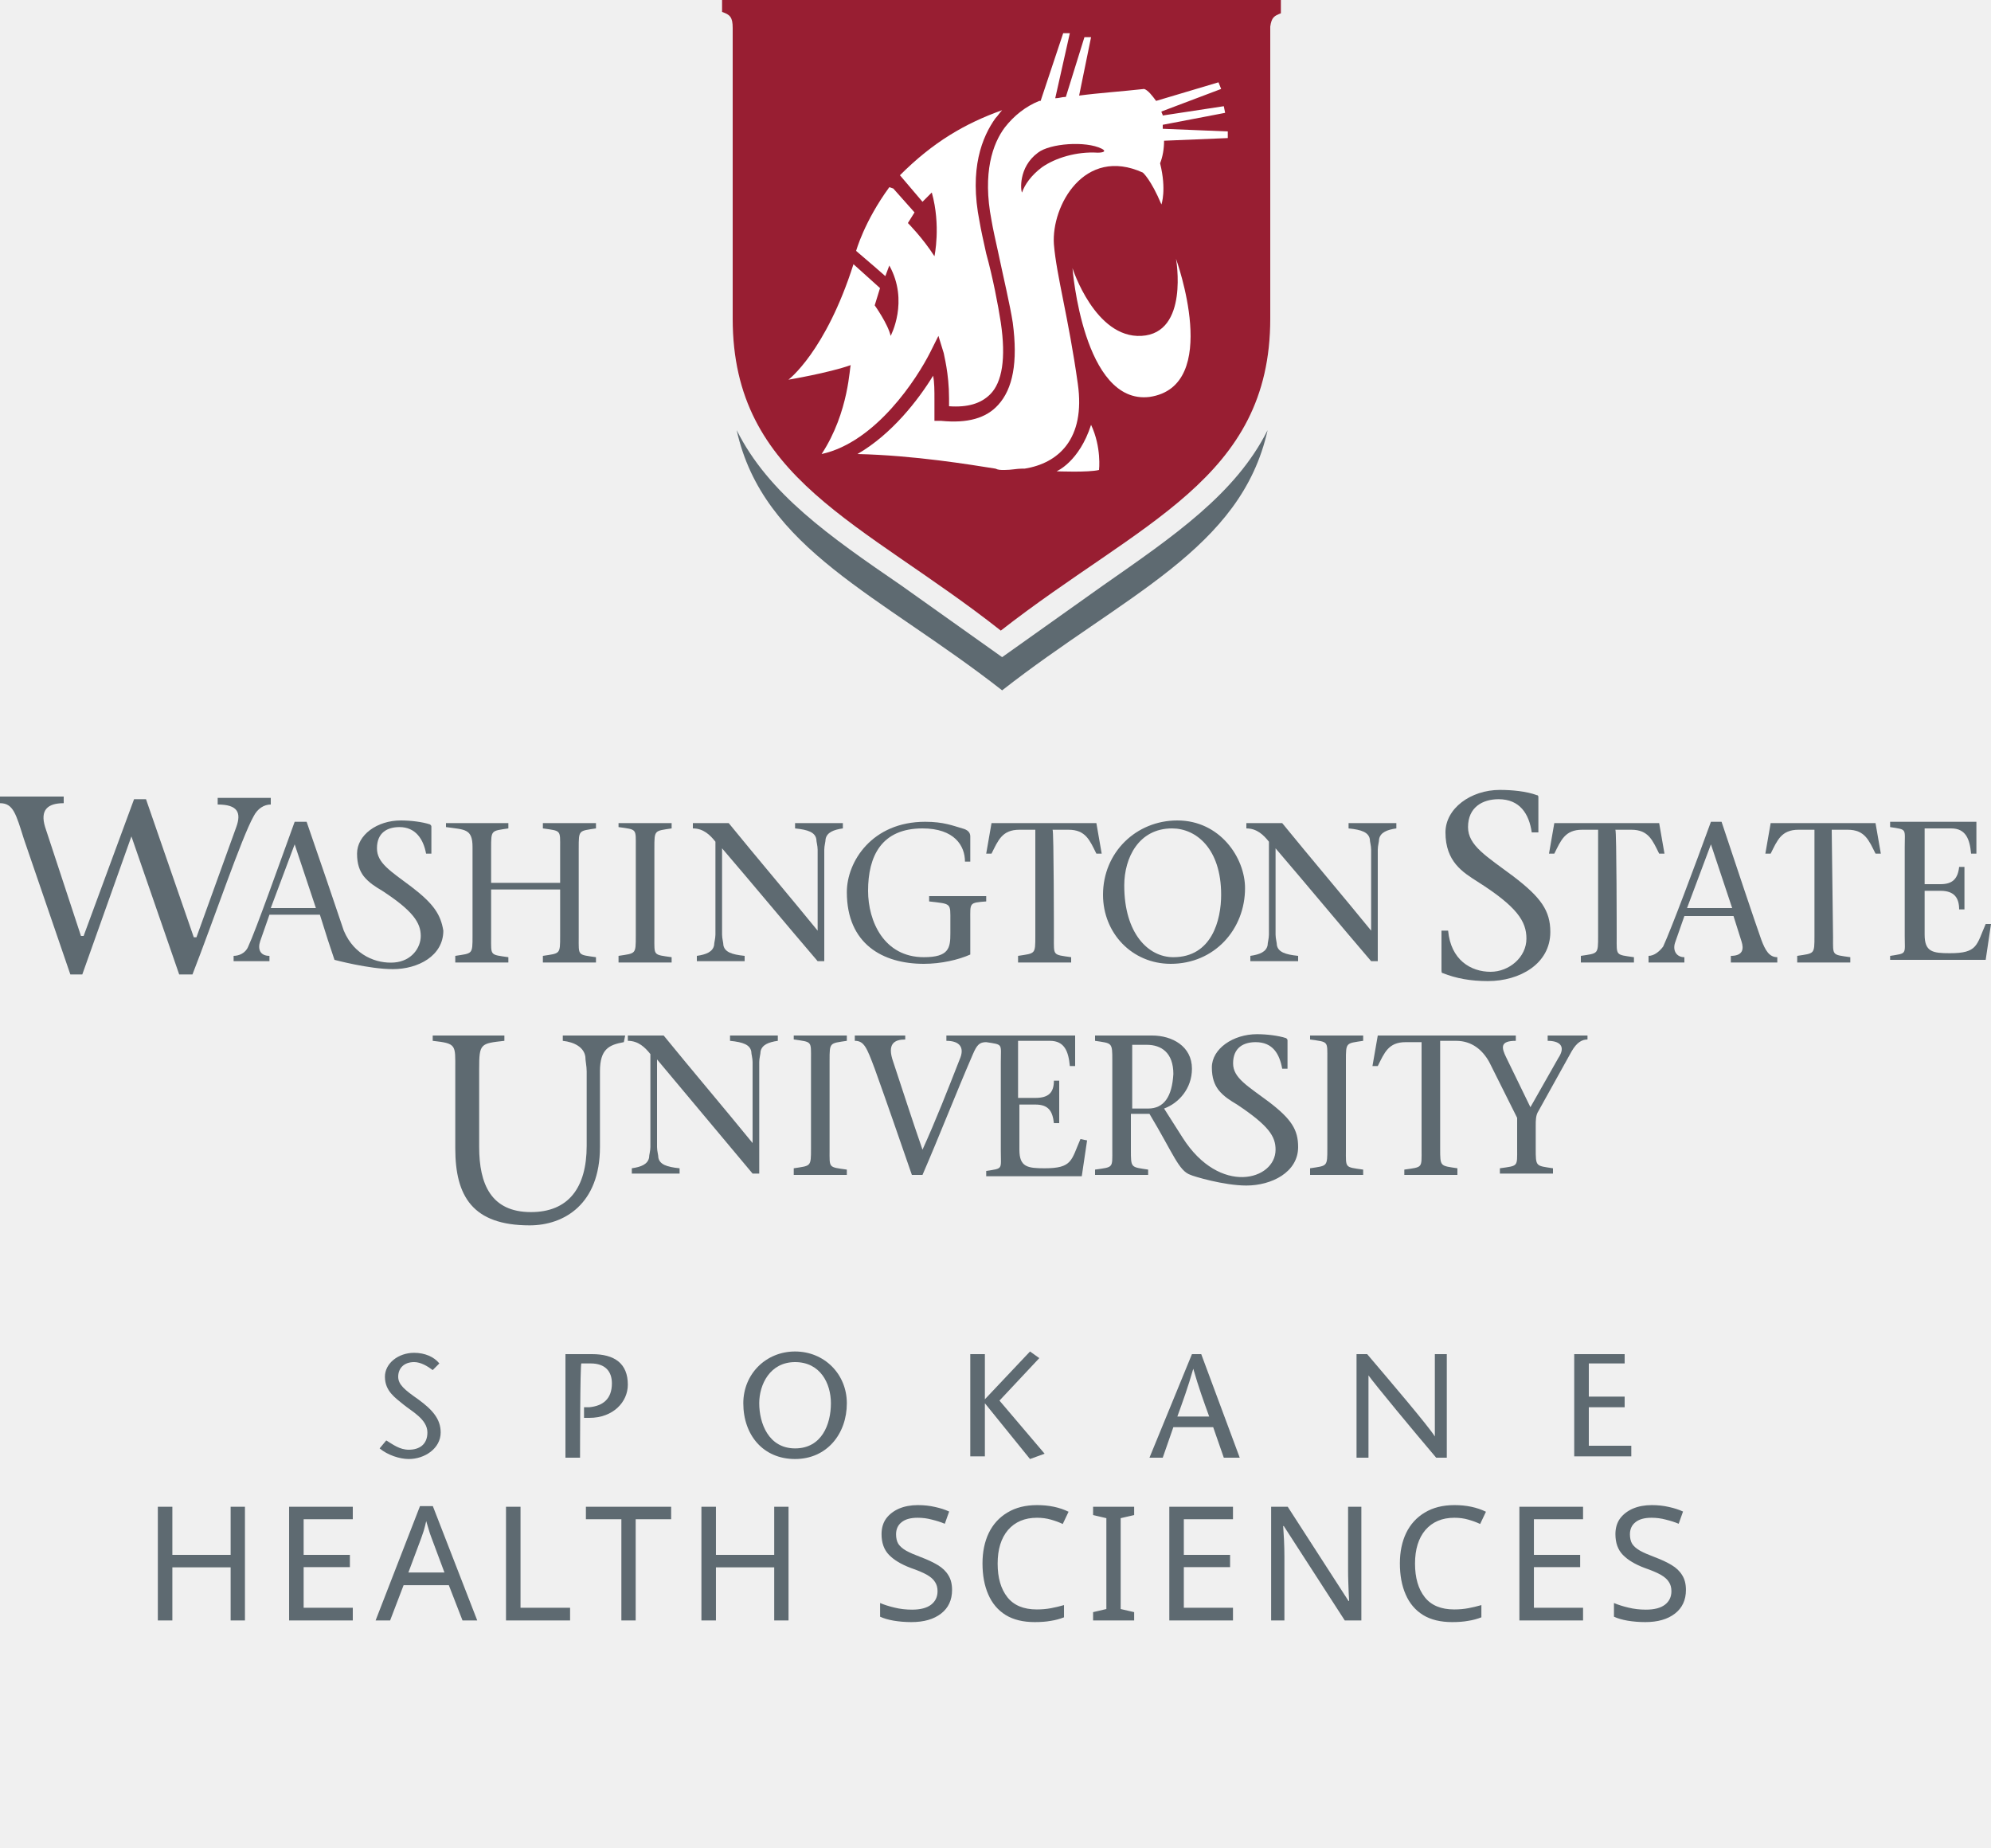
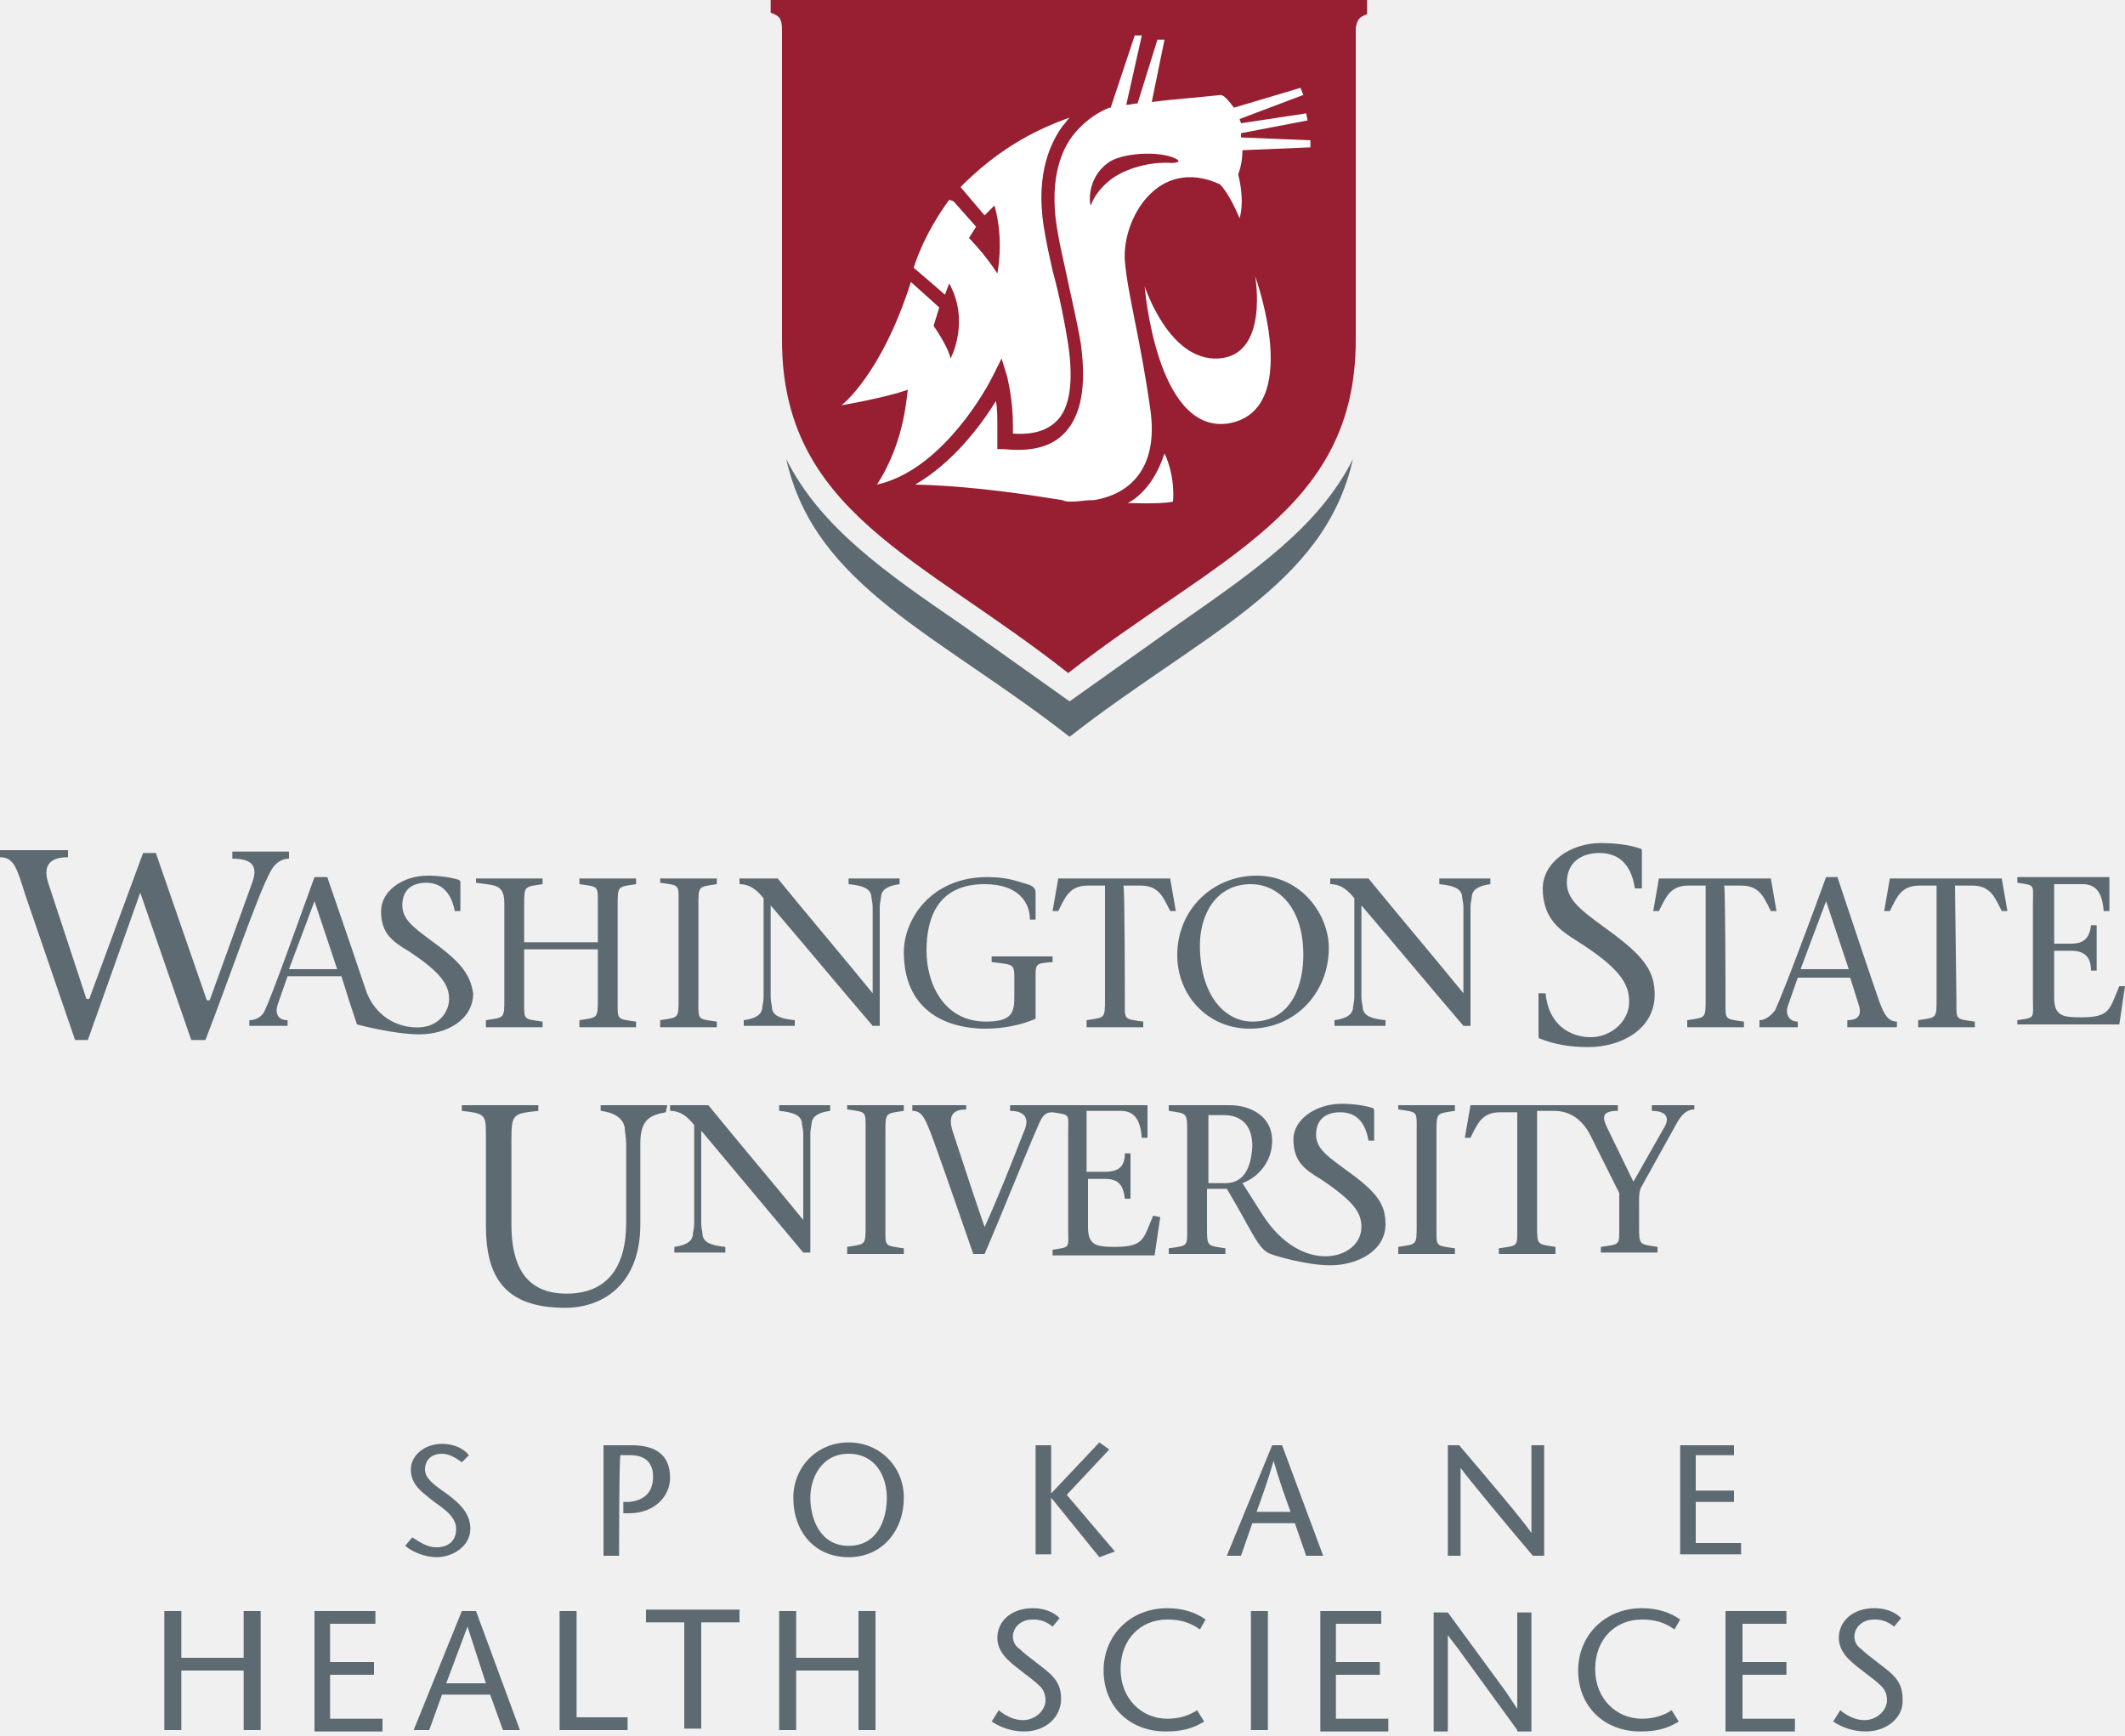
- <svg xmlns="http://www.w3.org/2000/svg" version="1.1" id="Layer_1" x="0px" y="0px" viewBox="0 0 150 139.2" enable-background="new 0 0 150 139.2" xml:space="preserve">
+ <svg xmlns="http://www.w3.org/2000/svg" version="1.1" id="Layer_1" x="0px" y="0px" viewBox="0 0 150 122.5" enable-background="new 0 0 150 122.5" xml:space="preserve">
  <g>
    <path fill="#5E6A71" d="M32.6,103.2c-0.4-0.3-0.9-0.6-1.4-0.6c-0.8,0-1.2,0.5-1.2,1.1c0,0.6,0.5,1,1.5,1.7c1.1,0.8,1.7,1.5,1.7,2.5   c0,1.2-1.2,2-2.4,2c-0.7,0-1.6-0.3-2.2-0.8l0.5-0.6c0.5,0.3,1,0.7,1.7,0.7c0.8,0,1.4-0.4,1.4-1.3c0-1-1.2-1.6-1.8-2.1   c-0.6-0.5-1.4-1-1.4-2.1c0-1,1-1.8,2.2-1.8c0.8,0,1.5,0.3,1.9,0.8L32.6,103.2z" />
    <path fill="#5E6A71" d="M43.7,109.8h-1.1V102h2c1.7,0,2.7,0.7,2.7,2.3c0,1.3-1.1,2.5-2.9,2.5H44V106l0.4,0c1-0.1,1.7-0.6,1.7-1.8   c0-0.9-0.5-1.5-1.6-1.5h-0.7C43.7,102.7,43.7,109.8,43.7,109.8z" />
    <path fill="#5E6A71" d="M56,105.7c0-2.2,1.7-3.9,3.9-3.9s3.9,1.7,3.9,3.9c0,2.3-1.5,4.2-3.9,4.2S56,108.1,56,105.7z M62.6,105.7   c0-1.5-0.8-3.1-2.7-3.1c-1.9,0-2.7,1.7-2.7,3.1c0,1.5,0.7,3.4,2.7,3.4S62.6,107.3,62.6,105.7z" />
    <path fill="#5E6A71" d="M74.2,105.4l3.4-3.6l0.7,0.5l-3,3.2l3.4,4l-1.1,0.4l-3.4-4.2h0v4h-1.1V102h1.1L74.2,105.4L74.2,105.4z" />
    <path fill="#5E6A71" d="M90.5,102l2.9,7.8h-1.2l-0.8-2.3h-3l-0.8,2.3h-1l3.2-7.8H90.5z M91.1,106.7c-0.4-1.1-0.8-2.2-1.2-3.6h0   c-0.4,1.4-0.8,2.5-1.2,3.6H91.1z" />
    <path fill="#5E6A71" d="M109,109.8h-0.8c-1.7-2-4.6-5.5-5.1-6.2h0v6.2h-0.9V102h0.8c1.7,2,4.6,5.4,5.1,6.2h0V102h0.9   C109,102,109,109.8,109,109.8z" />
    <path fill="#5E6A71" d="M122.5,102.7h-2.8v2.5h2.7v0.8h-2.7v2.9h3.2v0.8h-4.3V102h3.8V102.7z" />
  </g>
  <g>
    <g>
      <g>
        <path fill="#5E6A71" d="M95.6,83c-1.6-1.2-2.7-1.8-2.7-2.9c0-1.2,0.8-1.6,1.7-1.6c1.3,0,1.8,0.9,2,2h0.4v-2.1     c0-0.1,0-0.1-0.1-0.2c-0.6-0.2-1.5-0.3-2.2-0.3c-1.8,0-3.4,1.1-3.4,2.5c0,0.8,0.2,1.3,0.5,1.7h0c0,0,0,0,0,0     c0.4,0.5,0.9,0.8,1.4,1.1c2.4,1.6,2.9,2.4,2.9,3.4c0,2.3-4.2,3.5-7-0.9l-1.4-2.2c1.1-0.4,2.1-1.5,2.1-3c0-1.7-1.5-2.5-3-2.5h-4.3     v0.4c1.3,0.2,1.3,0.1,1.3,1.5v6.7c0,1.4,0.1,1.3-1.3,1.5v0.4h4v-0.4c-1.3-0.2-1.3-0.1-1.3-1.5v-2.7h1.4c1.8,3,2.2,4.3,3.1,4.6     c0.2,0.1,2.5,0.8,4.2,0.8c1.9,0,3.9-1,3.9-2.9C97.8,85.1,97.3,84.3,95.6,83z M86.5,83.5h-1.2v-4.8h1.1c1.1,0,2,0.6,2,2.2     C88.3,82.6,87.7,83.5,86.5,83.5z" />
        <path fill="#5E6A71" d="M56.7,88.4c0,0,0,0-7.2-8.6v6.6c0,0.3,0.1,0.6,0.1,0.8c0.1,0.5,0.6,0.7,1.6,0.8v0.4h-3.6V88     c0.7-0.1,1.2-0.3,1.3-0.8c0-0.2,0.1-0.5,0.1-0.8v-7c-0.4-0.5-0.9-1-1.7-1V78h2.7c2.2,2.7,4.5,5.4,6.7,8.1h0V80     c0-0.3-0.1-0.6-0.1-0.8c-0.1-0.5-0.6-0.7-1.6-0.8V78h3.6v0.4c-0.7,0.1-1.2,0.3-1.3,0.8c0,0.2-0.1,0.5-0.1,0.8v8.4L56.7,88.4     L56.7,88.4z" />
        <path fill="#5E6A71" d="M62.5,86.6c0,1.4-0.1,1.3,1.3,1.5v0.4h-4V88c1.3-0.2,1.3-0.1,1.3-1.5v-6.7c0-1.4,0.1-1.3-1.3-1.5V78h4     v0.4c-1.3,0.2-1.3,0.1-1.3,1.5V86.6z" />
        <path fill="#5E6A71" d="M81.4,85.8c-0.7,1.6-0.6,2.2-2.7,2.2c-1.3,0-1.9-0.1-1.9-1.4v-3.4H78c1,0,1.3,0.5,1.4,1.4h0.4v-3.2h-0.4     c0,0.9-0.4,1.3-1.4,1.3h-1.3v-4.3h2.4c1.1,0,1.4,0.8,1.5,1.9h0.4V78h-6.8h-2.9v0.4c1,0,1.4,0.5,1,1.4c-0.9,2.3-1.8,4.6-2.8,6.8     c-0.8-2.3-1.6-4.8-2.2-6.6c-0.5-1.4,0.1-1.7,0.9-1.7V78h-3.8v0.4c0.7,0,0.9,0.5,1.5,2.1c0.9,2.5,1.9,5.4,2.8,8h0.8     c1.3-3,2.5-6.1,3.8-9.1c0.3-0.7,0.5-0.9,1-0.9c1.3,0.2,1.1,0.1,1.1,1.5v6.7c0,1.4,0.2,1.3-1.1,1.5v0.4h7.2l0.4-2.7L81.4,85.8     L81.4,85.8z" />
        <path fill="#5E6A71" d="M101.4,86.6c0,1.4-0.1,1.3,1.3,1.5v0.4h-4V88c1.3-0.2,1.3-0.1,1.3-1.5v-6.7c0-1.4,0.1-1.3-1.3-1.5V78h4     v0.4c-1.3,0.2-1.3,0.1-1.3,1.5V86.6z" />
        <path fill="#5E6A71" d="M116.6,78v0.4c0.9,0,1.4,0.4,0.8,1.3l-2.1,3.7l-1.8-3.7c-0.4-0.8-0.5-1.3,0.7-1.3V78h-2.5h-1h-6.9     l-0.4,2.3h0.4c0.5-1,0.8-1.8,2.1-1.8h1.2v8.1c0,1.4,0.1,1.3-1.3,1.5v0.4h4V88c-1.3-0.2-1.3-0.1-1.3-1.5v-8.1h1.2     c1.2,0,2,0.7,2.5,1.6l2.1,4.2v2.3c0,1.4,0.1,1.3-1.3,1.5v0.4h4V88c-1.3-0.2-1.3-0.1-1.3-1.5v-1.7c0-0.4,0-0.8,0.2-1.1l2.5-4.5     c0.4-0.7,0.8-0.9,1.2-0.9V78H116.6z" />
        <path fill="#5E6A71" d="M47.1,78l-4.7,0v0.4c0.9,0.1,1.6,0.5,1.7,1.2c0,0.3,0.1,0.7,0.1,1.1v5.6c0,3.2-1.4,5-4.2,5     c-3,0-3.9-2.1-3.9-4.9v-5.9c0-1.9,0.1-1.9,1.9-2.1V78h-5.4v0.4c1.8,0.2,1.7,0.3,1.7,2.1v6c0,3.6,1.3,5.8,5.6,5.8     c2.6,0,5.3-1.6,5.3-5.9v-5.6c0,0,0-0.1,0-0.1c0-1.7,0.7-2,1.8-2.2L47.1,78z" />
      </g>
      <g>
        <path fill="#5E6A71" d="M37,70.6c0,1.4-0.1,1.3,1.3,1.5v0.4h-4V72c1.3-0.2,1.3-0.1,1.3-1.5v-6.7c0-1.4-0.6-1.3-2-1.5V62h4.7v0.4     C37,62.6,37,62.5,37,63.9v2.6h5.2v-2.6c0-1.4,0.1-1.3-1.3-1.5V62h4v0.4c-1.3,0.2-1.3,0.1-1.3,1.5v6.7c0,1.4-0.1,1.3,1.3,1.5v0.4     h-4V72c1.3-0.2,1.3-0.1,1.3-1.5v-3.5H37V70.6z" />
        <path fill="#5E6A71" d="M49.3,70.6c0,1.4-0.1,1.3,1.3,1.5v0.4h-4V72c1.3-0.2,1.3-0.1,1.3-1.5v-6.7c0-1.4,0.1-1.3-1.3-1.5V62h4     v0.4c-1.3,0.2-1.3,0.1-1.3,1.5V70.6z" />
        <path fill="#5E6A71" d="M61.6,72.4c-2.4-2.8-4.8-5.7-7.2-8.5v6.5c0,0.3,0.1,0.6,0.1,0.8c0.1,0.5,0.6,0.7,1.6,0.8v0.4h-3.6V72     c0.7-0.1,1.2-0.3,1.3-0.8c0-0.2,0.1-0.5,0.1-0.8v-7c-0.4-0.5-0.9-1-1.7-1V62h2.7c2.2,2.7,4.5,5.4,6.7,8.1h0V64     c0-0.3-0.1-0.6-0.1-0.8c-0.1-0.5-0.6-0.7-1.6-0.8V62h3.6v0.4c-0.7,0.1-1.2,0.3-1.3,0.8c0,0.2-0.1,0.5-0.1,0.8v8.4H61.6z" />
        <path fill="#5E6A71" d="M63.8,67.2c0-2.3,1.9-5.3,5.9-5.3c1.4,0,2.1,0.3,2.8,0.5c0.4,0.1,0.6,0.3,0.6,0.6v1.9h-0.4     c0-1.2-0.8-2.5-3.2-2.5c-3.1,0-4.1,2.1-4.1,4.7c0,2.3,1.2,5,4.2,5c1.9,0,2-0.7,2-1.8v-0.9c0-1.4,0.1-1.3-1.6-1.5v-0.4h4.3v0.4     C73,68,73.1,68,73.1,69.3v2.6c-0.9,0.4-2.2,0.7-3.5,0.7C66.5,72.6,63.8,71.1,63.8,67.2z" />
        <path fill="#5E6A71" d="M79.4,70.6c0,1.4-0.1,1.3,1.3,1.5v0.4h-4V72c1.3-0.2,1.3-0.1,1.3-1.5v-8h-1.2c-1.3,0-1.6,0.8-2.1,1.8     h-0.4l0.4-2.3h7.9l0.4,2.3h-0.4c-0.5-1-0.8-1.8-2.1-1.8h-1.2C79.4,62.5,79.4,70.6,79.4,70.6z" />
        <path fill="#5E6A71" d="M83.1,67.4c0-3.2,2.5-5.6,5.6-5.6c3.2,0,5.1,2.8,5.1,5.1c0,3.1-2.3,5.7-5.6,5.7     C85.3,72.6,83.1,70.3,83.1,67.4z M92,67.4c0-3.5-1.9-5-3.7-5c-2.5,0-3.6,2.2-3.6,4.3c0,3.6,1.8,5.4,3.7,5.4     C91.3,72.1,92,69.3,92,67.4z" />
        <path fill="#5E6A71" d="M103.3,72.4c-2.4-2.8-4.8-5.7-7.2-8.5v6.5c0,0.3,0.1,0.6,0.1,0.8c0.1,0.5,0.6,0.7,1.6,0.8v0.4h-3.6V72     c0.7-0.1,1.2-0.3,1.3-0.8c0-0.2,0.1-0.5,0.1-0.8v-7c-0.4-0.5-0.9-1-1.7-1V62h2.7c2.2,2.7,4.5,5.4,6.7,8.1h0V64     c0-0.3-0.1-0.6-0.1-0.8c-0.1-0.5-0.6-0.7-1.6-0.8V62h3.6v0.4c-0.7,0.1-1.2,0.3-1.3,0.8c0,0.2-0.1,0.5-0.1,0.8v8.4H103.3z" />
        <path fill="#5E6A71" d="M20.4,60.1L20.4,60.1l-4,0v0.5c1.5,0,1.8,0.6,1.4,1.7l-3,8.3h-0.2L11,60.2h-0.9L6.3,70.5H6.1l-2.7-8.2     C3,61,3.6,60.5,4.8,60.5V60H0v0.5c1,0,1.2,0.8,1.8,2.7l3.5,10.2h0.9L9.9,63l3.6,10.4h1c1.6-4.1,3.7-10.3,4.6-11.9     c0.3-0.6,0.8-0.9,1.3-0.9L20.4,60.1C20.5,60.1,20.4,60.1,20.4,60.1z" />
        <path fill="#5E6A71" d="M31,66.8c-1.6-1.2-2.6-1.8-2.6-2.9c0-1.2,0.8-1.6,1.7-1.6c1.2,0,1.8,0.9,2,2h0.4v-2c0-0.1,0-0.1-0.1-0.2     c-0.6-0.2-1.5-0.3-2.2-0.3c-1.8,0-3.3,1.1-3.3,2.5c0,0.8,0.2,1.3,0.5,1.7h0c0,0,0,0,0,0c0.4,0.5,0.9,0.8,1.4,1.1     c2.3,1.5,2.9,2.4,2.9,3.4c0,0.9-0.7,1.9-2,2c-1.3,0.1-3-0.5-3.8-2.4c-0.6-1.8-1.9-5.6-2.8-8.2h-0.9c-1.2,3.3-2.9,8.1-3.5,9.4     c-0.2,0.5-0.7,0.7-1.1,0.7v0.4h0.6h2.1V72c-0.7,0-0.9-0.5-0.7-1.1l0.7-2h3.8l0.6,1.9l0.5,1.5c0,0,2.6,0.7,4.4,0.7     c1.9,0,3.8-1,3.8-2.9C33.2,68.9,32.7,68.1,31,66.8z M20.4,68.4l1.8-4.8h0l1.6,4.8C23.8,68.4,20.4,68.4,20.4,68.4z" />
      </g>
      <g>
        <path fill="#5E6A71" d="M115.4,62.7c-0.2-1.4-0.9-2.5-2.5-2.5c-1.2,0-2.3,0.6-2.3,2.1c0,1.4,1.4,2.2,3.4,3.7     c2.1,1.6,2.8,2.6,2.8,4.2c0,2.4-2.3,3.7-4.7,3.7c-1.3,0-2.4-0.2-3.4-0.6c-0.1,0-0.1-0.1-0.1-0.3v-2.9h0.5     c0.2,2.2,1.7,3.1,3.2,3.1c1.4,0,2.7-1.1,2.7-2.5c0-1.3-0.7-2.4-3.7-4.3c-1.1-0.7-2.4-1.5-2.4-3.7c0-1.8,1.9-3.2,4.1-3.2     c0.9,0,2,0.1,2.8,0.4c0.1,0,0.1,0.1,0.1,0.2v2.6L115.4,62.7L115.4,62.7z" />
        <path fill="#5E6A71" d="M121.8,70.6c0,1.4-0.1,1.3,1.3,1.5v0.4h-4V72c1.3-0.2,1.3-0.1,1.3-1.5v-8h-1.2c-1.3,0-1.6,0.8-2.1,1.8     h-0.4l0.4-2.3h7.9l0.4,2.3H125c-0.5-1-0.8-1.8-2.1-1.8h-1.2C121.8,62.5,121.8,70.6,121.8,70.6z" />
        <path fill="#5E6A71" d="M126.9,69l-0.7,2c-0.2,0.6,0.1,1.1,0.7,1.1v0.4h-2.7V72c0.4,0,0.8-0.3,1.1-0.7c0.6-1.3,2.4-6.1,3.6-9.4     h0.8c1,3,2.5,7.5,3,8.9c0.3,0.8,0.6,1.3,1.2,1.3v0.4h-3.5V72c0.9,0,1-0.5,0.8-1.1l-0.6-1.9H126.9z M130.5,68.4l-1.6-4.8h0     l-1.8,4.8H130.5z" />
        <path fill="#5E6A71" d="M138.1,70.6c0,1.4-0.1,1.3,1.3,1.5v0.4h-4V72c1.3-0.2,1.3-0.1,1.3-1.5v-8h-1.2c-1.3,0-1.6,0.8-2.1,1.8     H133l0.4-2.3h7.9l0.4,2.3h-0.4c-0.5-1-0.8-1.8-2.1-1.8h-1.2L138.1,70.6L138.1,70.6z" />
        <path fill="#5E6A71" d="M142.4,72c1.3-0.2,1.1-0.1,1.1-1.5v-6.7c0-1.4,0.2-1.3-1.1-1.5v-0.4h6.5v2.4h-0.4     c-0.1-1.1-0.4-1.9-1.5-1.9h-2v4.2h1.2c0.9,0,1.3-0.4,1.4-1.3h0.4v3.2h-0.4c0-0.9-0.4-1.4-1.4-1.4H145v3.3c0,1.3,0.6,1.4,1.9,1.4     c2.1,0,2-0.6,2.7-2.2h0.4l-0.4,2.7h-7.2L142.4,72L142.4,72z" />
      </g>
    </g>
    <g>
      <g>
        <g>
          <g>
            <path fill="#5E6A71" d="M83.1,44.1l-7.6,5.4l-7.6-5.4c-5.4-3.7-10-6.9-12.4-11.7c2,9,10.8,12.4,20,19.6       c9.2-7.2,18-10.6,20-19.6C93.1,37.2,88.4,40.4,83.1,44.1z" />
            <g>
              <path fill="#981E32" d="M54.4,0v0.9c0.6,0.2,0.8,0.4,0.8,1.2V24c0,12.1,9.8,15.3,20.2,23.5C85.9,39.3,95.7,36.1,95.7,24v-22        c0.1-0.7,0.3-0.8,0.8-1V0H54.4z" />
            </g>
          </g>
        </g>
      </g>
      <g>
        <g>
          <g>
            <path fill="#FFFFFF" d="M79.6,35.5c0,0,1.7-0.7,2.6-3.5c0.8,1.7,0.6,3.4,0.6,3.4C82,35.6,79.6,35.5,79.6,35.5z" />
            <path fill="#FFFFFF" d="M88.6,19.5c0,0,1,5.6-2.6,5.8c-3.5,0.2-5.2-5.1-5.2-5.1s0.8,10.3,5.8,9.7       C92.1,29.1,88.6,19.5,88.6,19.5z" />
          </g>
        </g>
        <path fill="#FFFFFF" d="M61.9,34.2C61.9,34.2,61.9,34.2,61.9,34.2c4.1-0.9,7.2-5.7,8.2-7.7l0.6-1.2l0.4,1.3     c0,0.1,0.4,1.5,0.4,3.4c0,0.2,0,0.4,0,0.6c1.4,0.1,2.4-0.2,3.1-0.9c0.9-0.9,1.2-2.7,0.8-5.4c-0.2-1.3-0.6-3.4-1.1-5.2     c-0.2-0.9-0.4-1.8-0.5-2.4c-0.8-4,0.2-6.4,1.2-7.8c0.2-0.2,0.3-0.4,0.5-0.6c-2.8,1-5.2,2.4-7.7,4.9l1.7,2l0.7-0.7     c0.7,2.5,0.2,4.8,0.2,4.8c-0.9-1.4-2-2.5-2-2.5l0.5-0.8l-1.6-1.8L67,14.1c-1.9,2.6-2.5,4.8-2.5,4.8l1.4,1.2l0.8,0.7l0.3-0.8     c1.5,2.7,0.1,5.3,0.1,5.3c-0.2-0.9-1.2-2.3-1.2-2.3l0.4-1.3l-2-1.8c-2.1,6.6-4.9,8.7-4.9,8.7s3-0.5,4.7-1.1     C64,27.5,64,31,61.9,34.2z" />
        <path fill="#FFFFFF" d="M92.5,10.4l-4.8,0.2c0,0.6-0.1,1.2-0.3,1.7c0.5,2,0.1,3.1,0.1,3.1c-0.8-1.9-1.4-2.4-1.4-2.4     c-4.4-2-6.9,2.5-6.7,5.4c0.2,2.4,1.1,5.5,1.8,10.5c0.6,4.2-1.5,6-4,6.4c-0.1,0-0.1,0-0.2,0c0,0,0,0,0,0c-0.4,0-0.8,0.1-1.3,0.1     c0,0,0,0,0,0c0,0-0.1,0-0.1,0c-0.2,0-0.4,0-0.6-0.1c-1.9-0.3-6.1-1-10.4-1.1c2.6-1.5,4.6-4.1,5.7-5.9c0.1,0.5,0.1,1.1,0.1,1.8     c0,0.3,0,0.7,0,1.1l0,0.5l0.5,0c2,0.2,3.4-0.2,4.3-1.2c1.1-1.2,1.5-3.2,1.1-6.2c-0.2-1.3-0.7-3.4-1.1-5.3     c-0.2-0.9-0.4-1.8-0.5-2.4c-0.7-3.6,0.1-5.8,1-7c0.7-0.9,1.6-1.6,2.6-2c0,0,0,0,0.1,0l1.7-5.1h0.5l-1.1,4.9     c0.3,0,0.5-0.1,0.8-0.1l1.4-4.5h0.5l-0.9,4.4c1.5-0.2,3.1-0.3,4.9-0.5c0.3,0.1,0.6,0.5,0.9,0.9l4.7-1.4l0.2,0.5l-4.5,1.7     c0,0.1,0.1,0.2,0.1,0.3L92.2,8l0.1,0.5l-4.7,0.9c0,0.1,0,0.2,0,0.3l4.9,0.2L92.5,10.4z M78.5,12.6c1-0.7,2.6-1.2,4.2-1.1     c0.4,0,0.7-0.1,0.3-0.3c-1.2-0.6-3.9-0.4-4.8,0.3c-1.5,1.1-1.3,2.9-1.2,3C77.2,13.9,77.7,13.2,78.5,12.6z" />
      </g>
    </g>
  </g>
-   <text transform="matrix(1 0 0 1 10.7352 122.059)" fill="#5E6A71" font-family="'StoneSansIIITCStd-Md'" font-size="12" letter-spacing="1">HEALTH SCIENCES</text>
+   <g>
+     <path fill="#5E6A71" d="M17.2,122.1v-4.2h-4.4v4.2h-1.2v-8.4h1.2v3.3h4.4v-3.3h1.2v8.4H17.2z" />
+     <path fill="#5E6A71" d="M22.2,122.1v-8.4h4.3v0.9h-3.2v2.7h3.1v0.9h-3.1v3.1H27v0.9H22.2z" />
+     <path fill="#5E6A71" d="M35.5,122.1l-0.9-2.5h-3.4l-0.9,2.5h-1.1l3.4-8.4h1l3.1,8.4H35.5z M33,114.8l-1.5,4h2.8L33,114.8z" />
+     <path fill="#5E6A71" d="M39.5,122.1v-8.4h1.2v7.5h3.6v0.9H39.5z" />
+     <path fill="#5E6A71" d="M49.5,114.5v7.5h-1.2v-7.5h-2.7v-0.9h6.6v0.9H49.5z" />
+     <path fill="#5E6A71" d="M60.6,122.1v-4.2h-4.4v4.2h-1.2v-8.4h1.2v3.3h4.4v-3.3h1.2v8.4H60.6z" />
+     <path fill="#5E6A71" d="M72.3,122.2c-0.9,0-1.7-0.3-2.3-0.7l0.5-0.8c0.6,0.5,1.2,0.7,1.7,0.7c0.9,0,1.6-0.7,1.6-1.4   c0-0.5-0.2-0.8-0.4-1c-0.6-0.6-1.6-1.2-2.3-1.9c-0.4-0.4-0.7-0.9-0.7-1.5c0-1.2,1-2.1,2.5-2.1c0.7,0,1.4,0.2,1.9,0.7l-0.5,0.6   c-0.5-0.4-0.9-0.5-1.4-0.5c-0.9,0-1.4,0.6-1.4,1.2c0,0.4,0.2,0.7,0.5,0.9c0.5,0.5,1.7,1.3,2.2,1.8c0.5,0.5,0.7,1,0.7,1.7   C74.9,121.2,73.8,122.2,72.3,122.2z" />
+     <path fill="#5E6A71" d="M85,121.5c-0.8,0.5-1.6,0.7-2.7,0.7c-2.6,0-4.4-1.8-4.4-4.3c0-2.5,1.9-4.4,4.5-4.4c1.1,0,2,0.3,2.7,0.8   l-0.4,0.7c-0.7-0.5-1.4-0.7-2.3-0.7c-1.9,0-3.3,1.4-3.3,3.5c0,2.1,1.5,3.5,3.3,3.5c0.8,0,1.5-0.2,2.1-0.6L85,121.5z" />
+     <path fill="#5E6A71" d="M88.3,122.1v-8.4h1.2v8.4H88.3z" />
+     <path fill="#5E6A71" d="M93.2,122.1v-8.4h4.3v0.9h-3.2v2.7h3.1v0.9h-3.1v3.1H98v0.9H93.2z" />
+     <path fill="#5E6A71" d="M107.1,122.1l-4-5.5c-0.2-0.3-0.7-0.9-0.9-1.2v6.8h-1v-8.4h1l4.1,5.6c0.2,0.3,0.6,0.9,0.8,1.2v-6.8h1v8.4   H107.1z" />
+     <path fill="#5E6A71" d="M118.5,121.5c-0.8,0.5-1.6,0.7-2.7,0.7c-2.6,0-4.4-1.8-4.4-4.3c0-2.5,1.9-4.4,4.5-4.4c1.1,0,2,0.3,2.7,0.8   l-0.4,0.7c-0.7-0.5-1.4-0.7-2.3-0.7c-1.9,0-3.3,1.4-3.3,3.5c0,2.1,1.5,3.5,3.3,3.5c0.8,0,1.5-0.2,2.1-0.6L118.5,121.5z" />
+     <path fill="#5E6A71" d="M121.8,122.1v-8.4h4.3v0.9H123v2.7h3.1v0.9H123v3.1h3.7v0.9H121.8z" />
+     <path fill="#5E6A71" d="M131.7,122.2c-0.9,0-1.7-0.3-2.3-0.7l0.5-0.8c0.6,0.5,1.2,0.7,1.7,0.7c0.9,0,1.6-0.7,1.6-1.4   c0-0.5-0.2-0.8-0.4-1c-0.6-0.6-1.6-1.2-2.3-1.9c-0.4-0.4-0.7-0.9-0.7-1.5c0-1.2,1-2.1,2.5-2.1c0.7,0,1.4,0.2,1.9,0.7l-0.5,0.6   c-0.5-0.4-0.9-0.5-1.4-0.5c-0.9,0-1.4,0.6-1.4,1.2c0,0.4,0.2,0.7,0.5,0.9c0.5,0.5,1.7,1.3,2.2,1.8c0.5,0.5,0.7,1,0.7,1.7   C134.4,121.2,133.2,122.2,131.7,122.2z" />
+   </g>
</svg>
